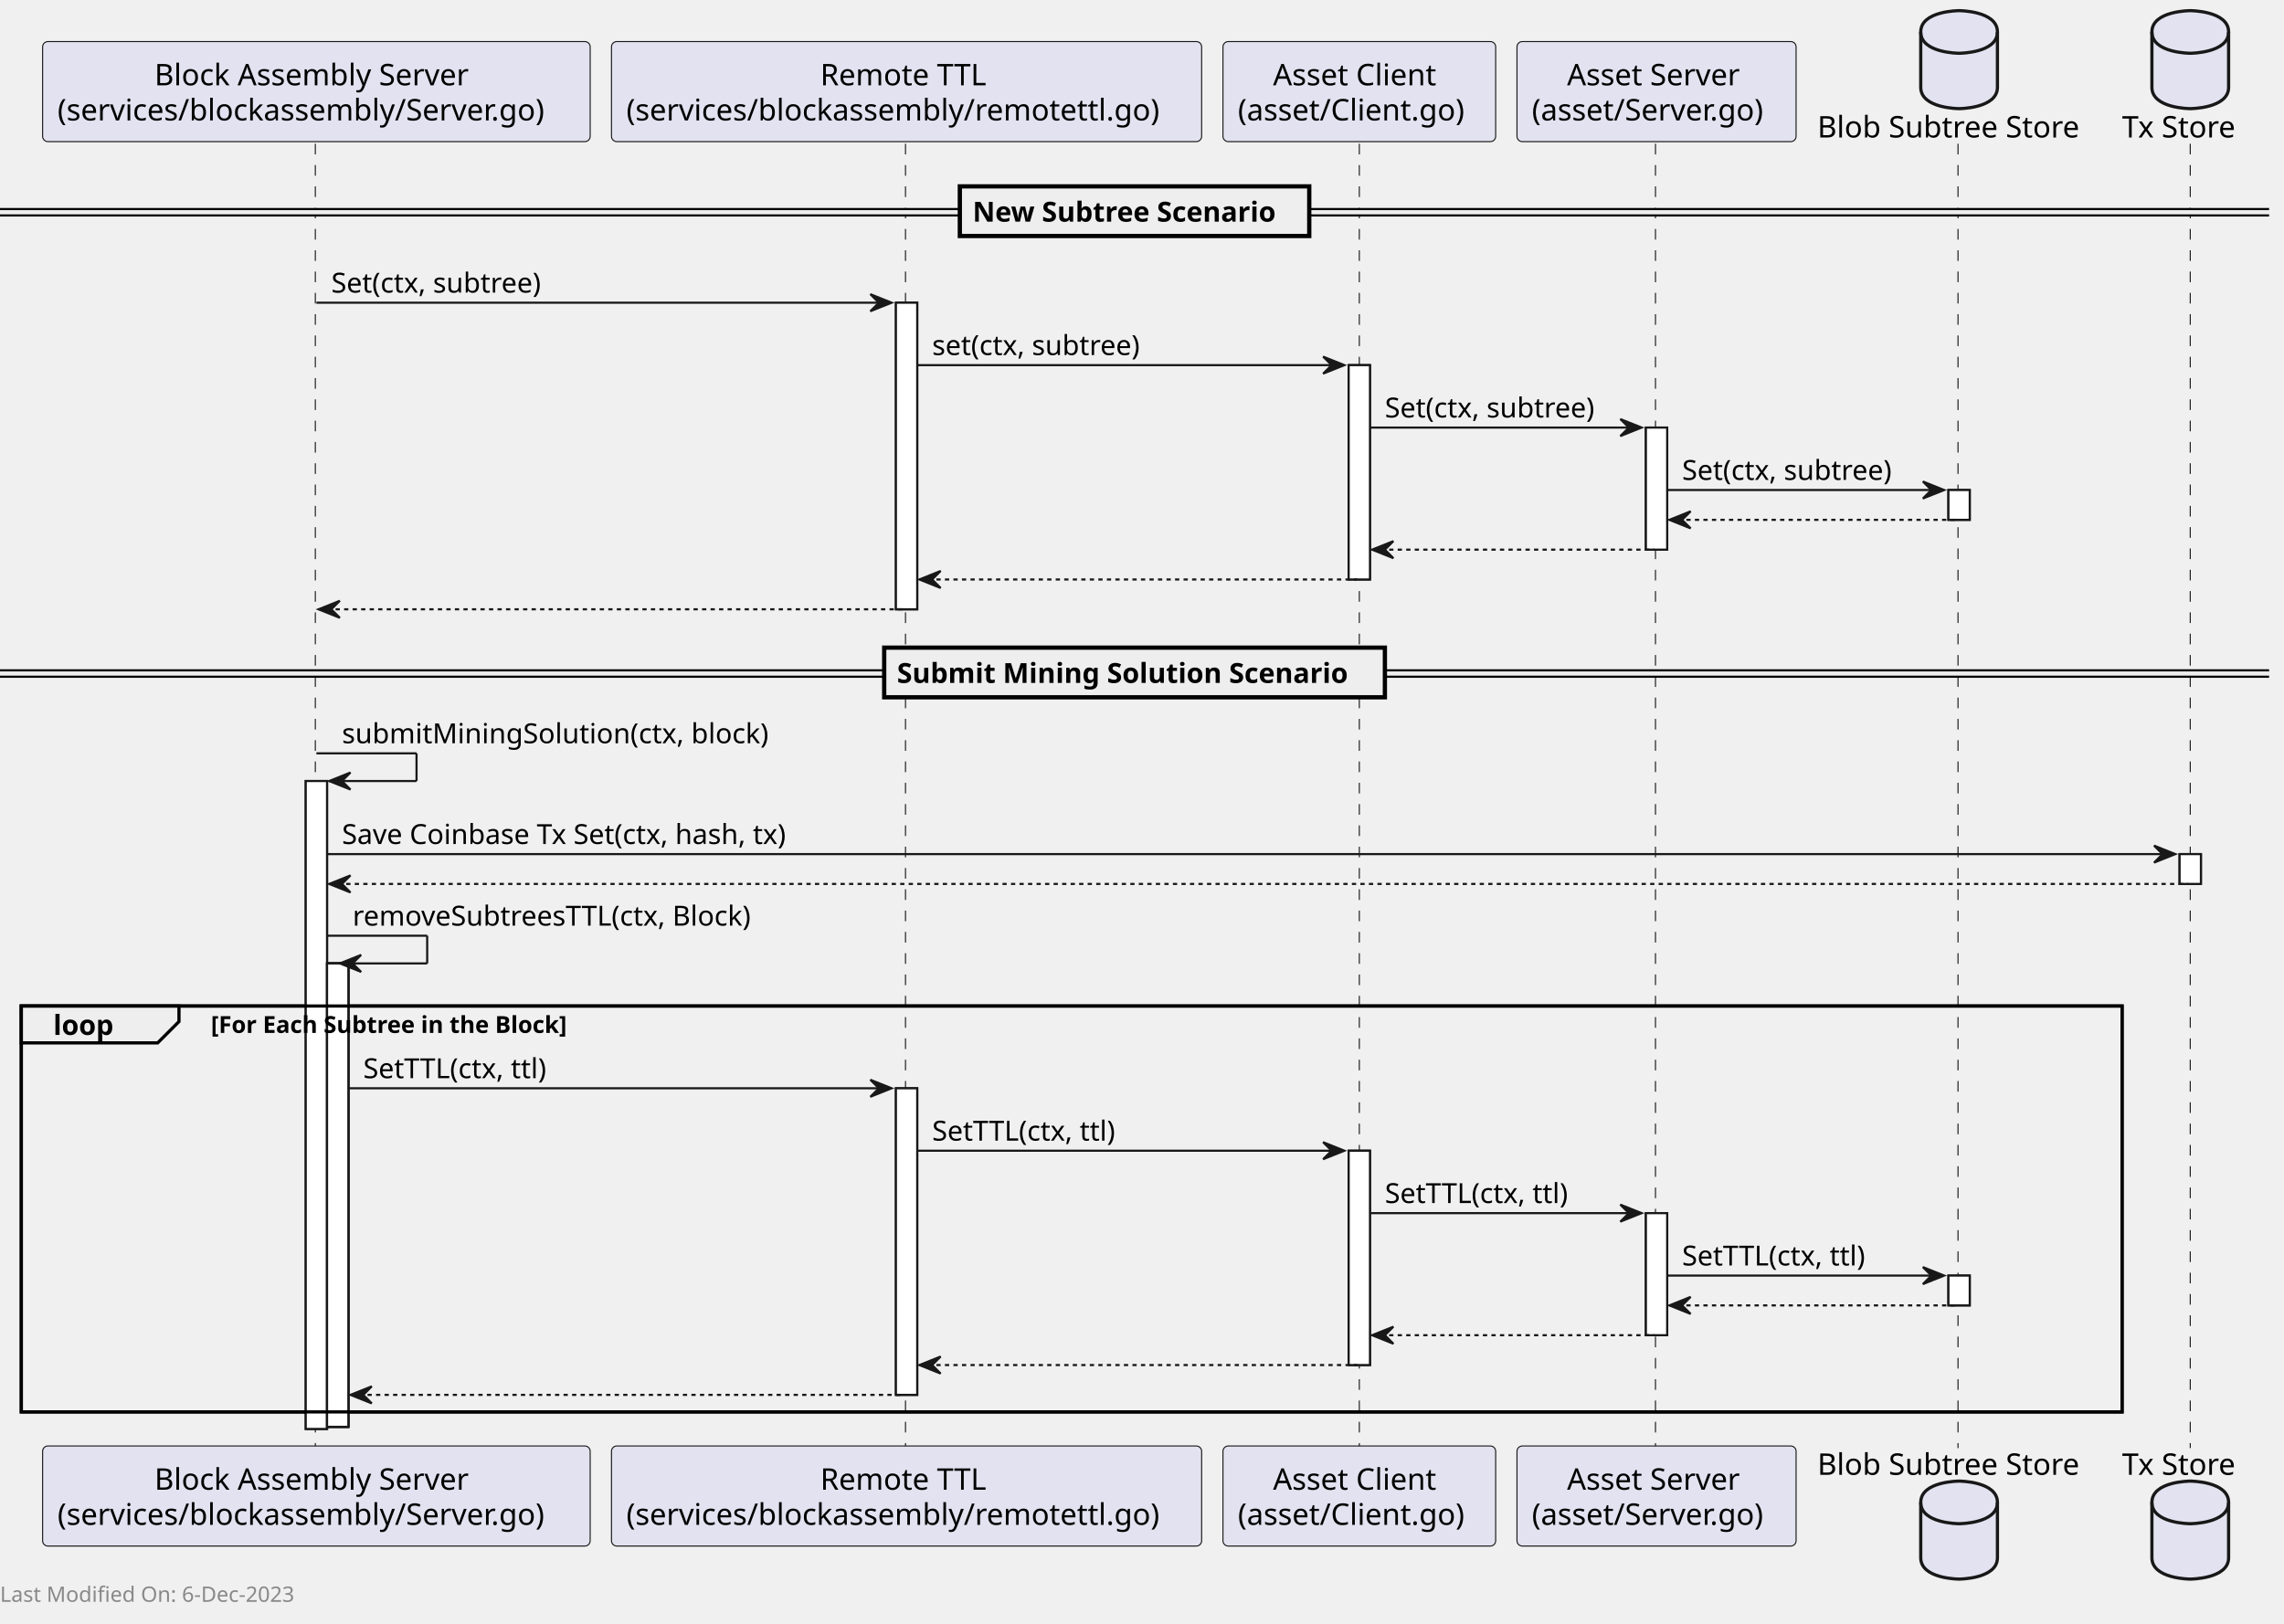
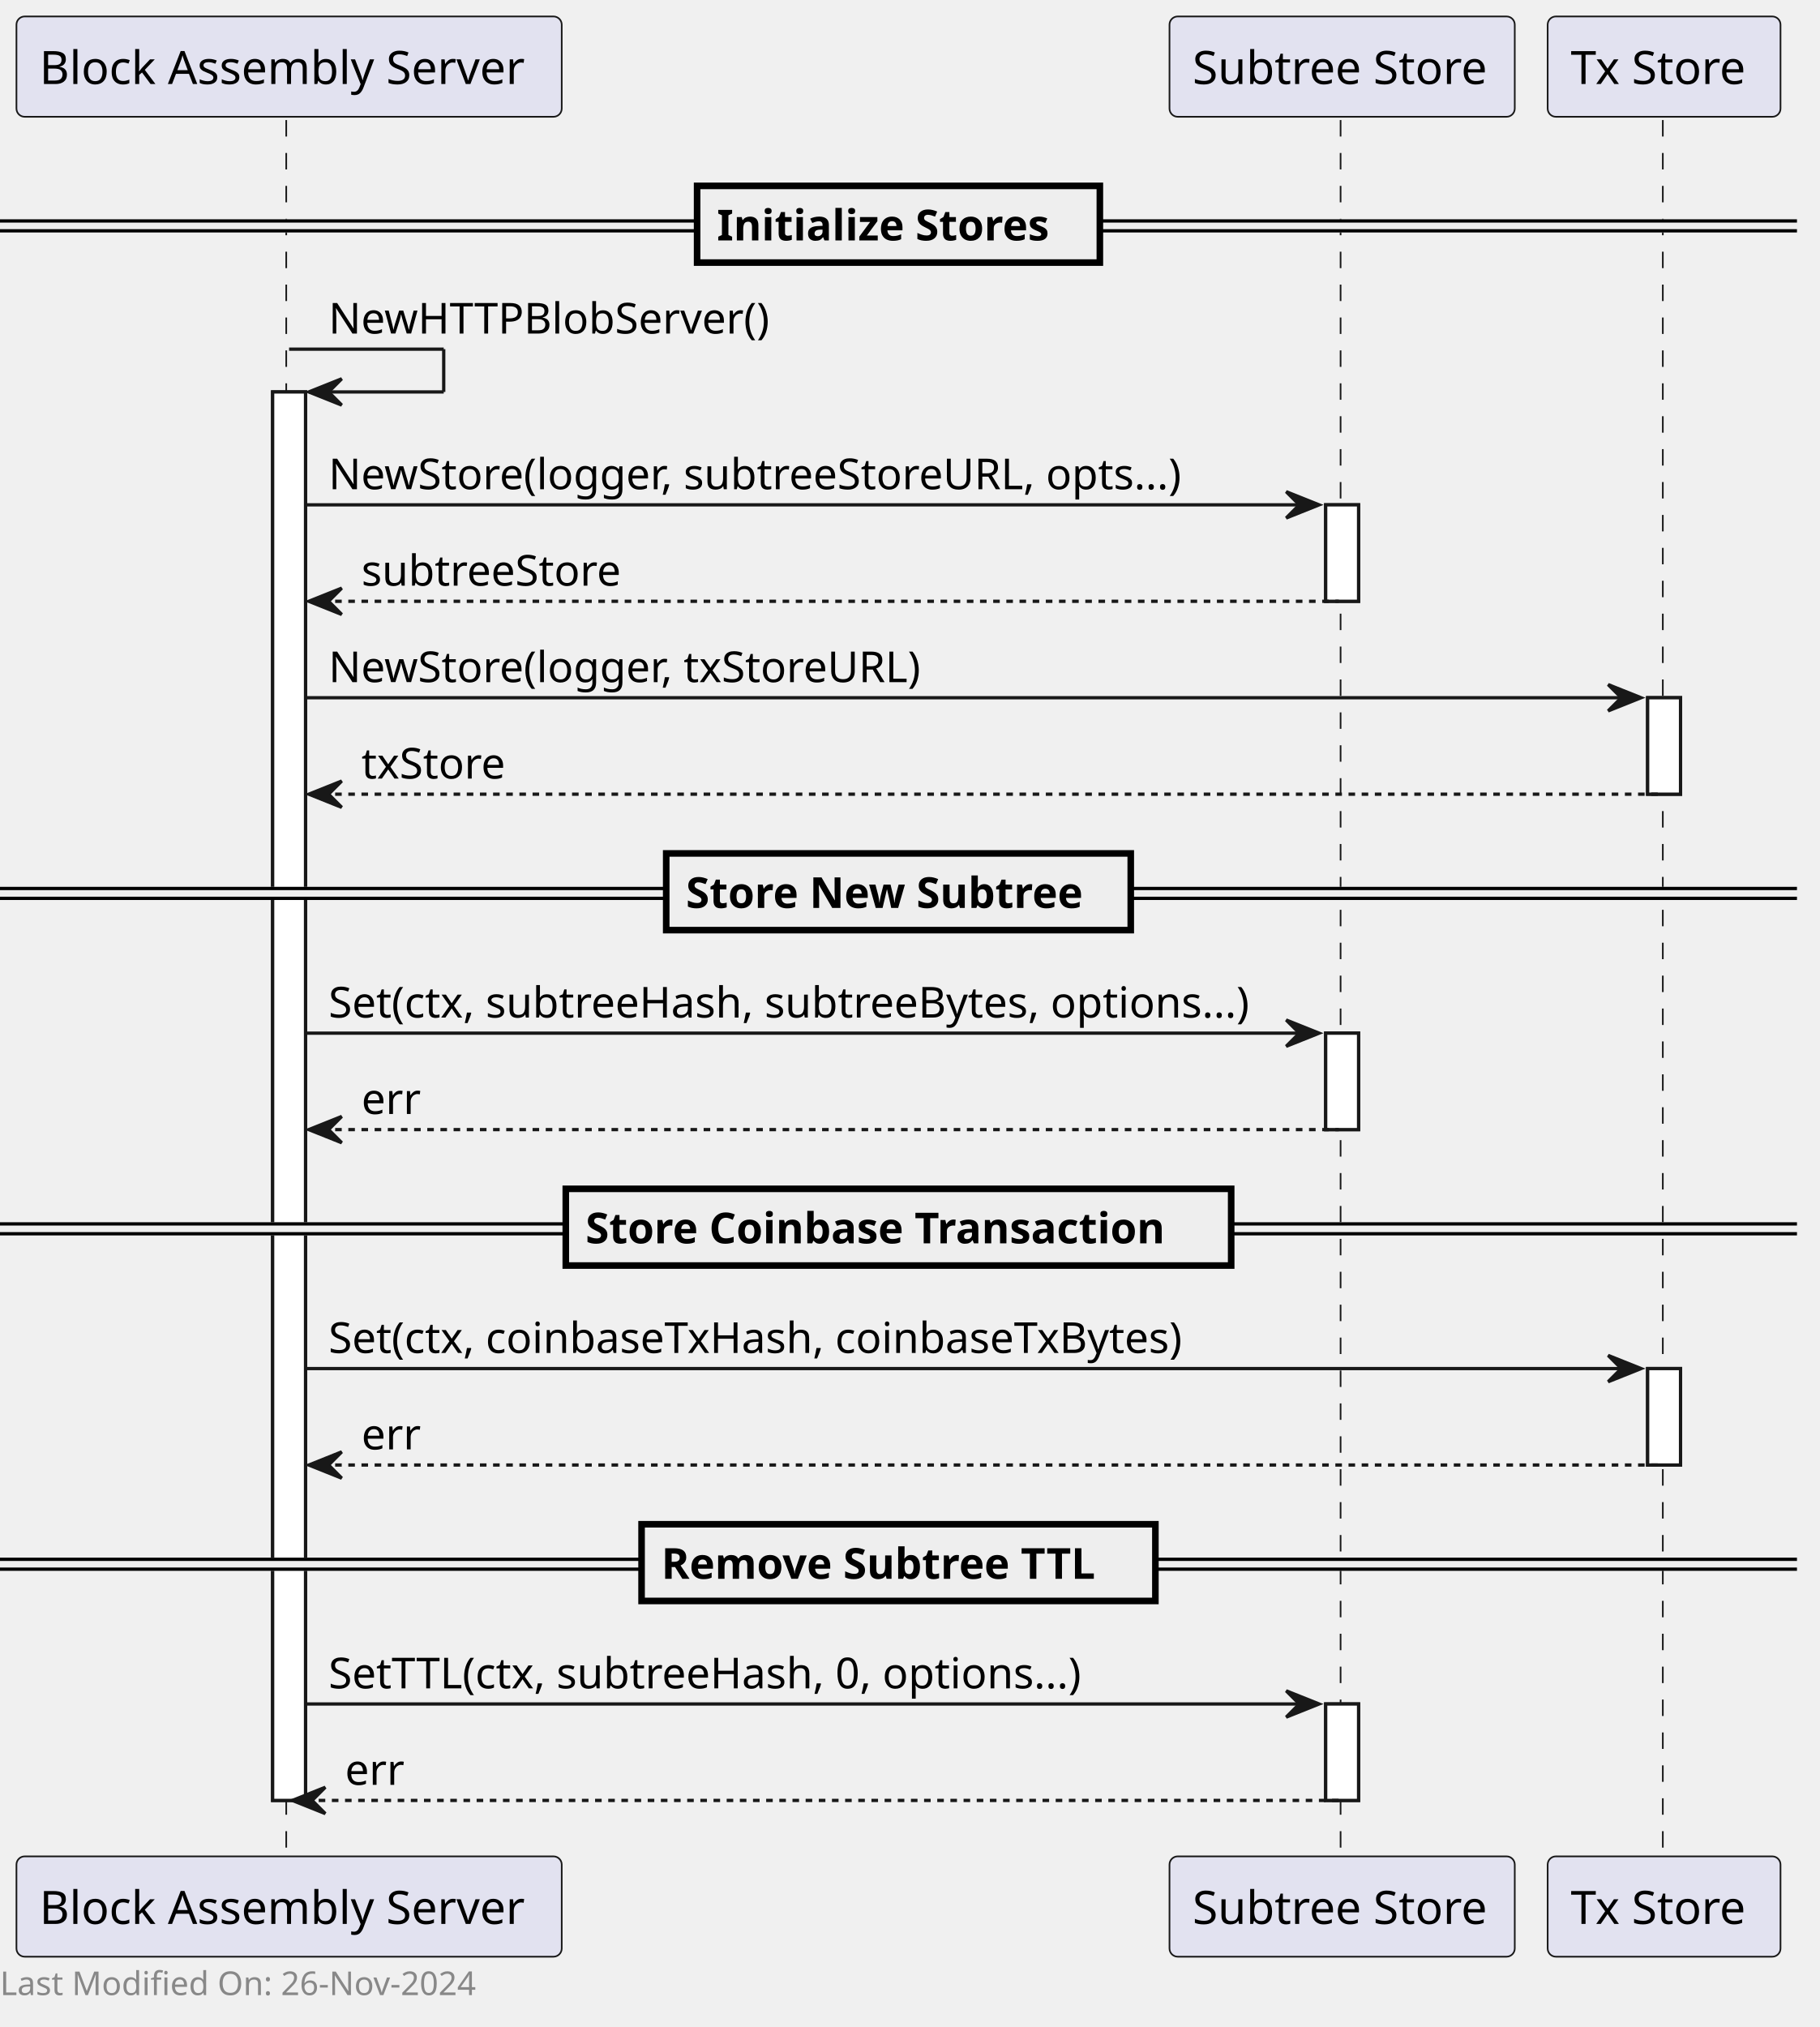
- <svg xmlns="http://www.w3.org/2000/svg" contentStyleType="text/css" height="762" preserveAspectRatio="none" viewBox="0 0 1072 762" width="1072" zoomAndPan="magnify">
-   <g fill="#fff" stroke="#181818">
-     <path d="m143.5 366.662h10v304.174h-10z" />
-     <path d="m153.5 452.283h10v217.553h-10z" />
-     <path d="m153.5 452.283h10v217.553h-10z" />
-     <path d="m420.5 142.109h10v143.932h-10z" />
-     <path d="m420.5 510.904h10v143.932h-10z" />
-     <path d="m633 171.42h10v100.621h-10z" />
-     <path d="m633 540.215h10v100.621h-10z" />
-     <path d="m772.5 200.731h10v57.31h-10z" />
-     <path d="m772.5 569.525h10v57.31h-10z" />
-     <path d="m914.5 230.041h10v14h-10z" />
-     <path d="m914.5 598.836h10v14h-10z" />
-     <path d="m1023 400.973h10v14h-10z" />
+ <svg xmlns="http://www.w3.org/2000/svg" contentStyleType="text/css" height="616px" preserveAspectRatio="none" style="width:553px;height:616px;background:#FFFFFF;" version="1.1" viewBox="0 0 553 616" width="553px" zoomAndPan="magnify">
+   <defs />
+   <g>
+     <rect fill="#FFFFFF" height="428.037" style="stroke:#181818;stroke-width:1.0;" width="10" x="82.865" y="119.109" />
+     <rect fill="#FFFFFF" height="29.311" style="stroke:#181818;stroke-width:1.0;" width="10" x="402.924" y="153.42" />
+     <rect fill="#FFFFFF" height="29.311" style="stroke:#181818;stroke-width:1.0;" width="10" x="402.924" y="313.973" />
+     <rect fill="#FFFFFF" height="29.311" style="stroke:#181818;stroke-width:1.0;" width="10" x="402.924" y="517.836" />
+     <rect fill="#FFFFFF" height="29.311" style="stroke:#181818;stroke-width:1.0;" width="10" x="500.78" y="212.041" />
+     <rect fill="#FFFFFF" height="29.311" style="stroke:#181818;stroke-width:1.0;" width="10" x="500.78" y="415.904" />
+     <line style="stroke:#181818;stroke-width:0.5;stroke-dasharray:5.0,5.0;" x1="87" x2="87" y1="36.488" y2="565.146" />
+     <line style="stroke:#181818;stroke-width:0.5;stroke-dasharray:5.0,5.0;" x1="407.455" x2="407.455" y1="36.488" y2="565.146" />
+     <line style="stroke:#181818;stroke-width:0.5;stroke-dasharray:5.0,5.0;" x1="505.394" x2="505.394" y1="36.488" y2="565.146" />
+     <rect fill="#E2E2F0" height="30.488" rx="2.5" ry="2.5" style="stroke:#181818;stroke-width:0.5;" width="165.731" x="5" y="5" />
+     <text fill="#000000" font-family="sans-serif" font-size="14" lengthAdjust="spacing" textLength="151.731" x="12" y="25.535">Block Assembly Server</text>
+     <rect fill="#E2E2F0" height="30.488" rx="2.5" ry="2.5" style="stroke:#181818;stroke-width:0.5;" width="165.731" x="5" y="564.146" />
+     <text fill="#000000" font-family="sans-serif" font-size="14" lengthAdjust="spacing" textLength="151.731" x="12" y="584.682">Block Assembly Server</text>
+     <rect fill="#E2E2F0" height="30.488" rx="2.5" ry="2.5" style="stroke:#181818;stroke-width:0.5;" width="104.939" x="355.455" y="5" />
+     <text fill="#000000" font-family="sans-serif" font-size="14" lengthAdjust="spacing" textLength="90.939" x="362.455" y="25.535">Subtree Store</text>
+     <rect fill="#E2E2F0" height="30.488" rx="2.5" ry="2.5" style="stroke:#181818;stroke-width:0.5;" width="104.939" x="355.455" y="564.146" />
+     <text fill="#000000" font-family="sans-serif" font-size="14" lengthAdjust="spacing" textLength="90.939" x="362.455" y="584.682">Subtree Store</text>
+     <rect fill="#E2E2F0" height="30.488" rx="2.5" ry="2.5" style="stroke:#181818;stroke-width:0.5;" width="70.772" x="470.394" y="5" />
+     <text fill="#000000" font-family="sans-serif" font-size="14" lengthAdjust="spacing" textLength="56.773" x="477.394" y="25.535">Tx Store</text>
+     <rect fill="#E2E2F0" height="30.488" rx="2.5" ry="2.5" style="stroke:#181818;stroke-width:0.5;" width="70.772" x="470.394" y="564.146" />
+     <text fill="#000000" font-family="sans-serif" font-size="14" lengthAdjust="spacing" textLength="56.773" x="477.394" y="584.682">Tx Store</text>
+     <rect fill="#FFFFFF" height="428.037" style="stroke:#181818;stroke-width:1.0;" width="10" x="82.865" y="119.109" />
+     <rect fill="#FFFFFF" height="29.311" style="stroke:#181818;stroke-width:1.0;" width="10" x="402.924" y="153.42" />
+     <rect fill="#FFFFFF" height="29.311" style="stroke:#181818;stroke-width:1.0;" width="10" x="402.924" y="313.973" />
+     <rect fill="#FFFFFF" height="29.311" style="stroke:#181818;stroke-width:1.0;" width="10" x="402.924" y="517.836" />
+     <rect fill="#FFFFFF" height="29.311" style="stroke:#181818;stroke-width:1.0;" width="10" x="500.78" y="212.041" />
+     <rect fill="#FFFFFF" height="29.311" style="stroke:#181818;stroke-width:1.0;" width="10" x="500.78" y="415.904" />
+     <rect fill="#EEEEEE" height="3" style="stroke:#EEEEEE;stroke-width:1.0;" width="546.166" x="0" y="67.144" />
+     <line style="stroke:#000000;stroke-width:1.0;" x1="0" x2="546.166" y1="67.144" y2="67.144" />
+     <line style="stroke:#000000;stroke-width:1.0;" x1="0" x2="546.166" y1="70.144" y2="70.144" />
+     <rect fill="#EEEEEE" height="23.311" style="stroke:#000000;stroke-width:2.0;" width="122.412" x="211.877" y="56.488" />
+     <text fill="#000000" font-family="sans-serif" font-size="13" font-weight="bold" lengthAdjust="spacing" textLength="104.127" x="217.877" y="73.057">Initialize Stores</text>
+     <line style="stroke:#181818;stroke-width:1.0;" x1="87.865" x2="134.865" y1="106.109" y2="106.109" />
+     <line style="stroke:#181818;stroke-width:1.0;" x1="134.865" x2="134.865" y1="106.109" y2="119.109" />
+     <line style="stroke:#181818;stroke-width:1.0;" x1="93.865" x2="134.865" y1="119.109" y2="119.109" />
+     <polygon fill="#181818" points="103.865,115.109,93.865,119.109,103.865,123.109,99.865,119.109" style="stroke:#181818;stroke-width:1.0;" />
+     <text fill="#000000" font-family="sans-serif" font-size="13" lengthAdjust="spacing" textLength="134.754" x="99.865" y="101.367">NewHTTPBlobServer()</text>
+     <polygon fill="#181818" points="390.924,149.42,400.924,153.42,390.924,157.42,394.924,153.42" style="stroke:#181818;stroke-width:1.0;" />
+     <line style="stroke:#181818;stroke-width:1.0;" x1="92.865" x2="396.924" y1="153.42" y2="153.42" />
+     <text fill="#000000" font-family="sans-serif" font-size="13" lengthAdjust="spacing" textLength="268.81" x="99.865" y="148.678">NewStore(logger, subtreeStoreURL, opts...)</text>
+     <polygon fill="#181818" points="103.865,178.731,93.865,182.731,103.865,186.731,99.865,182.731" style="stroke:#181818;stroke-width:1.0;" />
+     <line style="stroke:#181818;stroke-width:1.0;stroke-dasharray:2.0,2.0;" x1="97.865" x2="406.924" y1="182.731" y2="182.731" />
+     <text fill="#000000" font-family="sans-serif" font-size="13" lengthAdjust="spacing" textLength="79.955" x="109.865" y="177.988">subtreeStore</text>
+     <polygon fill="#181818" points="488.78,208.041,498.78,212.041,488.78,216.041,492.78,212.041" style="stroke:#181818;stroke-width:1.0;" />
+     <line style="stroke:#181818;stroke-width:1.0;" x1="92.865" x2="494.78" y1="212.041" y2="212.041" />
+     <text fill="#000000" font-family="sans-serif" font-size="13" lengthAdjust="spacing" textLength="185.878" x="99.865" y="207.299">NewStore(logger, txStoreURL)</text>
+     <polygon fill="#181818" points="103.865,237.352,93.865,241.352,103.865,245.352,99.865,241.352" style="stroke:#181818;stroke-width:1.0;" />
+     <line style="stroke:#181818;stroke-width:1.0;stroke-dasharray:2.0,2.0;" x1="97.865" x2="504.78" y1="241.352" y2="241.352" />
+     <text fill="#000000" font-family="sans-serif" font-size="13" lengthAdjust="spacing" textLength="45.246" x="109.865" y="236.609">txStore</text>
+     <rect fill="#EEEEEE" height="3" style="stroke:#EEEEEE;stroke-width:1.0;" width="546.166" x="0" y="270.007" />
+     <line style="stroke:#000000;stroke-width:1.0;" x1="0" x2="546.166" y1="270.007" y2="270.007" />
+     <line style="stroke:#000000;stroke-width:1.0;" x1="0" x2="546.166" y1="273.007" y2="273.007" />
+     <rect fill="#EEEEEE" height="23.311" style="stroke:#000000;stroke-width:2.0;" width="141.194" x="202.486" y="259.352" />
+     <text fill="#000000" font-family="sans-serif" font-size="13" font-weight="bold" lengthAdjust="spacing" textLength="122.91" x="208.486" y="275.92">Store New Subtree</text>
+     <polygon fill="#181818" points="390.924,309.973,400.924,313.973,390.924,317.973,394.924,313.973" style="stroke:#181818;stroke-width:1.0;" />
+     <line style="stroke:#181818;stroke-width:1.0;" x1="92.865" x2="396.924" y1="313.973" y2="313.973" />
+     <text fill="#000000" font-family="sans-serif" font-size="13" lengthAdjust="spacing" textLength="291.059" x="99.865" y="309.231">Set(ctx, subtreeHash, subtreeBytes, options...)</text>
+     <polygon fill="#181818" points="103.865,339.283,93.865,343.283,103.865,347.283,99.865,343.283" style="stroke:#181818;stroke-width:1.0;" />
+     <line style="stroke:#181818;stroke-width:1.0;stroke-dasharray:2.0,2.0;" x1="97.865" x2="406.924" y1="343.283" y2="343.283" />
+     <text fill="#000000" font-family="sans-serif" font-size="13" lengthAdjust="spacing" textLength="17.881" x="109.865" y="338.541">err</text>
+     <rect fill="#EEEEEE" height="3" style="stroke:#EEEEEE;stroke-width:1.0;" width="546.166" x="0" y="371.938" />
+     <line style="stroke:#000000;stroke-width:1.0;" x1="0" x2="546.166" y1="371.938" y2="371.938" />
+     <line style="stroke:#000000;stroke-width:1.0;" x1="0" x2="546.166" y1="374.938" y2="374.938" />
+     <rect fill="#EEEEEE" height="23.311" style="stroke:#000000;stroke-width:2.0;" width="202.24" x="171.963" y="361.283" />
+     <text fill="#000000" font-family="sans-serif" font-size="13" font-weight="bold" lengthAdjust="spacing" textLength="183.955" x="177.963" y="377.852">Store Coinbase Transaction</text>
+     <polygon fill="#181818" points="488.78,411.904,498.78,415.904,488.78,419.904,492.78,415.904" style="stroke:#181818;stroke-width:1.0;" />
+     <line style="stroke:#181818;stroke-width:1.0;" x1="92.865" x2="494.78" y1="415.904" y2="415.904" />
+     <text fill="#000000" font-family="sans-serif" font-size="13" lengthAdjust="spacing" textLength="271.724" x="99.865" y="411.162">Set(ctx, coinbaseTxHash, coinbaseTxBytes)</text>
+     <polygon fill="#181818" points="103.865,441.215,93.865,445.215,103.865,449.215,99.865,445.215" style="stroke:#181818;stroke-width:1.0;" />
+     <line style="stroke:#181818;stroke-width:1.0;stroke-dasharray:2.0,2.0;" x1="97.865" x2="504.78" y1="445.215" y2="445.215" />
+     <text fill="#000000" font-family="sans-serif" font-size="13" lengthAdjust="spacing" textLength="17.881" x="109.865" y="440.473">err</text>
+     <rect fill="#EEEEEE" height="3" style="stroke:#EEEEEE;stroke-width:1.0;" width="546.166" x="0" y="473.87" />
+     <line style="stroke:#000000;stroke-width:1.0;" x1="0" x2="546.166" y1="473.87" y2="473.87" />
+     <line style="stroke:#000000;stroke-width:1.0;" x1="0" x2="546.166" y1="476.87" y2="476.87" />
+     <rect fill="#EEEEEE" height="23.311" style="stroke:#000000;stroke-width:2.0;" width="156.168" x="194.999" y="463.215" />
+     <text fill="#000000" font-family="sans-serif" font-size="13" font-weight="bold" lengthAdjust="spacing" textLength="137.884" x="200.999" y="479.783">Remove Subtree TTL</text>
+     <polygon fill="#181818" points="390.924,513.836,400.924,517.836,390.924,521.836,394.924,517.836" style="stroke:#181818;stroke-width:1.0;" />
+     <line style="stroke:#181818;stroke-width:1.0;" x1="92.865" x2="396.924" y1="517.836" y2="517.836" />
+     <text fill="#000000" font-family="sans-serif" font-size="13" lengthAdjust="spacing" textLength="242.106" x="99.865" y="513.094">SetTTL(ctx, subtreeHash, 0, options...)</text>
+     <polygon fill="#181818" points="98.865,543.146,88.865,547.146,98.865,551.146,94.865,547.146" style="stroke:#181818;stroke-width:1.0;" />
+     <line style="stroke:#181818;stroke-width:1.0;stroke-dasharray:2.0,2.0;" x1="92.865" x2="406.924" y1="547.146" y2="547.146" />
+     <text fill="#000000" font-family="sans-serif" font-size="13" lengthAdjust="spacing" textLength="17.881" x="104.865" y="542.404">err</text>
+     <text fill="#888888" font-family="sans-serif" font-size="10" lengthAdjust="spacing" textLength="154.839" x="0" y="606.303">Last Modified On: 26-Nov-2024</text>
  </g>
-   <path d="m10 472.283h986v190.553h-986z" fill="none" stroke="#000" stroke-width="1.5" />
-   <path d="m148 67.488v612.348" stroke="#181818" stroke-dasharray="5 5" stroke-width=".5" />
-   <path d="m425 67.488v612.348" stroke="#181818" stroke-dasharray="5 5" stroke-width=".5" />
-   <path d="m638 67.488v612.348" stroke="#181818" stroke-dasharray="5 5" stroke-width=".5" />
-   <path d="m777 67.488v612.348" stroke="#181818" stroke-dasharray="5 5" stroke-width=".5" />
-   <path d="m919 67.488v612.348" stroke="#181818" stroke-dasharray="5 5" stroke-width=".5" />
-   <path d="m1028 67.488v612.348" stroke="#181818" stroke-dasharray="5 5" stroke-width=".5" />
-   <rect fill="#e2e2f0" height="46.977" rx="2.5" stroke="#181818" stroke-width=".5" width="257" x="20" y="19.512" />
-   <text font-family="sans-serif" font-size="14" lengthAdjust="spacing" textLength="152" x="72.5" y="40.047">Block Assembly Server</text>
-   <text font-family="sans-serif" font-size="14" lengthAdjust="spacing" textLength="243" x="27" y="56.535">(services/blockassembly/Server.go)</text>
-   <rect fill="#e2e2f0" height="46.977" rx="2.5" stroke="#181818" stroke-width=".5" width="257" x="20" y="678.836" />
-   <text font-family="sans-serif" font-size="14" lengthAdjust="spacing" textLength="152" x="72.5" y="699.371">Block Assembly Server</text>
-   <text font-family="sans-serif" font-size="14" lengthAdjust="spacing" textLength="243" x="27" y="715.859">(services/blockassembly/Server.go)</text>
-   <rect fill="#e2e2f0" height="46.977" rx="2.5" stroke="#181818" stroke-width=".5" width="277" x="287" y="19.512" />
-   <text font-family="sans-serif" font-size="14" lengthAdjust="spacing" textLength="81" x="385" y="40.047">Remote TTL</text>
-   <text font-family="sans-serif" font-size="14" lengthAdjust="spacing" textLength="263" x="294" y="56.535">(services/blockassembly/remotettl.go)</text>
-   <rect fill="#e2e2f0" height="46.977" rx="2.5" stroke="#181818" stroke-width=".5" width="277" x="287" y="678.836" />
-   <text font-family="sans-serif" font-size="14" lengthAdjust="spacing" textLength="81" x="385" y="699.371">Remote TTL</text>
-   <text font-family="sans-serif" font-size="14" lengthAdjust="spacing" textLength="263" x="294" y="715.859">(services/blockassembly/remotettl.go)</text>
-   <rect fill="#e2e2f0" height="46.977" rx="2.5" stroke="#181818" stroke-width=".5" width="128" x="574" y="19.512" />
-   <text font-family="sans-serif" font-size="14" lengthAdjust="spacing" textLength="81" x="597.5" y="40.047">Asset Client</text>
-   <text font-family="sans-serif" font-size="14" lengthAdjust="spacing" textLength="114" x="581" y="56.535">(asset/Client.go)</text>
-   <rect fill="#e2e2f0" height="46.977" rx="2.5" stroke="#181818" stroke-width=".5" width="128" x="574" y="678.836" />
-   <text font-family="sans-serif" font-size="14" lengthAdjust="spacing" textLength="81" x="597.5" y="699.371">Asset Client</text>
-   <text font-family="sans-serif" font-size="14" lengthAdjust="spacing" textLength="114" x="581" y="715.859">(asset/Client.go)</text>
-   <rect fill="#e2e2f0" height="46.977" rx="2.5" stroke="#181818" stroke-width=".5" width="131" x="712" y="19.512" />
-   <text font-family="sans-serif" font-size="14" lengthAdjust="spacing" textLength="84" x="735.5" y="40.047">Asset Server</text>
-   <text font-family="sans-serif" font-size="14" lengthAdjust="spacing" textLength="117" x="719" y="56.535">(asset/Server.go)</text>
-   <rect fill="#e2e2f0" height="46.977" rx="2.5" stroke="#181818" stroke-width=".5" width="131" x="712" y="678.836" />
-   <text font-family="sans-serif" font-size="14" lengthAdjust="spacing" textLength="84" x="735.5" y="699.371">Asset Server</text>
-   <text font-family="sans-serif" font-size="14" lengthAdjust="spacing" textLength="117" x="719" y="715.859">(asset/Server.go)</text>
-   <text font-family="sans-serif" font-size="14" lengthAdjust="spacing" textLength="127" x="853" y="64.535">Blob Subtree Store</text>
-   <path d="m901.5 15c0-10 18-10 18-10s18 0 18 10v26c0 10-18 10-18 10s-18 0-18-10z" fill="#e2e2f0" stroke="#181818" stroke-width="1.5" />
-   <path d="m901.5 15c0 10 18 10 18 10s18 0 18-10" fill="none" stroke="#181818" stroke-width="1.5" />
-   <text font-family="sans-serif" font-size="14" lengthAdjust="spacing" textLength="127" x="853" y="692.371">Blob Subtree Store</text>
-   <path d="m901.5 705.324c0-10 18-10 18-10s18 0 18 10v26c0 10-18 10-18 10s-18 0-18-10z" fill="#e2e2f0" stroke="#181818" stroke-width="1.5" />
-   <path d="m901.5 705.324c0 10 18 10 18 10s18 0 18-10" fill="none" stroke="#181818" stroke-width="1.5" />
-   <text font-family="sans-serif" font-size="14" lengthAdjust="spacing" textLength="58" x="996" y="64.535">Tx Store</text>
-   <path d="m1010 15c0-10 18-10 18-10s18 0 18 10v26c0 10-18 10-18 10s-18 0-18-10z" fill="#e2e2f0" stroke="#181818" stroke-width="1.5" />
-   <path d="m1010 15c0 10 18 10 18 10s18 0 18-10" fill="none" stroke="#181818" stroke-width="1.5" />
-   <text font-family="sans-serif" font-size="14" lengthAdjust="spacing" textLength="58" x="996" y="692.371">Tx Store</text>
-   <g stroke="#181818">
-     <path d="m1010 705.324c0-10 18-10 18-10s18 0 18 10v26c0 10-18 10-18 10s-18 0-18-10z" fill="#e2e2f0" stroke-width="1.5" />
-     <path d="m1010 705.324c0 10 18 10 18 10s18 0 18-10" fill="none" stroke-width="1.5" />
-     <g fill="#fff">
-       <path d="m143.5 366.662h10v304.174h-10z" />
-       <path d="m153.5 452.283h10v217.553h-10z" />
-       <path d="m153.5 452.283h10v217.553h-10z" />
-       <path d="m420.5 142.109h10v143.932h-10z" />
-       <path d="m420.5 510.904h10v143.932h-10z" />
-       <path d="m633 171.42h10v100.621h-10z" />
-       <path d="m633 540.215h10v100.621h-10z" />
-       <path d="m772.5 200.731h10v57.31h-10z" />
-       <path d="m772.5 569.525h10v57.31h-10z" />
-       <path d="m914.5 230.041h10v14h-10z" />
-       <path d="m914.5 598.836h10v14h-10z" />
-       <path d="m1023 400.973h10v14h-10z" />
-     </g>
-   </g>
-   <path d="m0 98.144h1065v3h-1065z" fill="#eee" stroke="#eee" />
-   <path d="m0 98.144h1065" stroke="#000" />
-   <path d="m0 101.144h1065" stroke="#000" />
-   <path d="m450.5 87.488h164v23.311h-164z" fill="#eee" stroke="#000" stroke-width="2" />
-   <text font-family="sans-serif" font-size="13" font-weight="bold" lengthAdjust="spacing" textLength="146" x="456.5" y="104.057">New Subtree Scenario</text>
-   <path d="m408.5 138.109 10 4-10 4 4-4z" fill="#181818" stroke="#181818" />
-   <path d="m148.5 142.109h266" stroke="#181818" />
-   <text font-family="sans-serif" font-size="13" lengthAdjust="spacing" textLength="102" x="155.5" y="137.367">Set(ctx, subtree)</text>
-   <path d="m621 167.42 10 4-10 4 4-4z" fill="#181818" stroke="#181818" />
-   <path d="m430.5 171.42h196.5" stroke="#181818" />
-   <text font-family="sans-serif" font-size="13" lengthAdjust="spacing" textLength="102" x="437.5" y="166.678">set(ctx, subtree)</text>
-   <path d="m760.5 196.731 10 4-10 4 4-4z" fill="#181818" stroke="#181818" />
-   <path d="m643 200.731h123.5" stroke="#181818" />
-   <text font-family="sans-serif" font-size="13" lengthAdjust="spacing" textLength="102" x="650" y="195.988">Set(ctx, subtree)</text>
-   <path d="m902.5 226.041 10 4-10 4 4-4z" fill="#181818" stroke="#181818" />
-   <path d="m782.5 230.041h126" stroke="#181818" />
-   <text font-family="sans-serif" font-size="13" lengthAdjust="spacing" textLength="102" x="789.5" y="225.299">Set(ctx, subtree)</text>
-   <g stroke="#181818">
-     <path d="m793.5 240.041-10 4 10 4-4-4z" fill="#181818" />
-     <path d="m787.5 244.041h131" stroke-dasharray="2 2" />
-     <path d="m654 254.041-10 4 10 4-4-4z" fill="#181818" />
-     <path d="m648 258.041h128.5" stroke-dasharray="2 2" />
-     <path d="m441.5 268.041-10 4 10 4-4-4z" fill="#181818" />
-     <path d="m435.5 272.041h201.5" stroke-dasharray="2 2" />
-     <path d="m159.5 282.041-10 4 10 4-4-4z" fill="#181818" />
-     <path d="m153.5 286.041h271" stroke-dasharray="2 2" />
-   </g>
-   <path d="m0 314.696h1065v3h-1065z" fill="#eee" stroke="#eee" />
-   <path d="m0 314.696h1065" stroke="#000" />
-   <path d="m0 317.696h1065" stroke="#000" />
-   <path d="m415 304.041h235v23.311h-235z" fill="#eee" stroke="#000" stroke-width="2" />
-   <text font-family="sans-serif" font-size="13" font-weight="bold" lengthAdjust="spacing" textLength="217" x="421" y="320.609">Submit Mining Solution Scenario</text>
-   <path d="m148.5 353.662h47" stroke="#181818" />
-   <path d="m195.5 353.662v13" stroke="#181818" />
-   <path d="m154.5 366.662h41" stroke="#181818" />
-   <path d="m164.5 362.662-10 4 10 4-4-4z" fill="#181818" stroke="#181818" />
-   <text font-family="sans-serif" font-size="13" lengthAdjust="spacing" textLength="210" x="160.5" y="348.92">submitMiningSolution(ctx, block)</text>
-   <path d="m1011 396.973 10 4-10 4 4-4z" fill="#181818" stroke="#181818" />
-   <path d="m153.5 400.973h863.5" stroke="#181818" />
-   <text font-family="sans-serif" font-size="13" lengthAdjust="spacing" textLength="220" x="160.5" y="396.231">Save Coinbase Tx Set(ctx, hash, tx)</text>
-   <path d="m164.5 410.973-10 4 10 4-4-4z" fill="#181818" stroke="#181818" />
-   <path d="m158.5 414.973h868.5" stroke="#181818" stroke-dasharray="2 2" />
-   <path d="m153.5 439.283h47" stroke="#181818" />
-   <path d="m200.5 439.283v13" stroke="#181818" />
-   <path d="m159.5 452.283h41" stroke="#181818" />
-   <path d="m169.5 448.283-10 4 10 4-4-4z" fill="#181818" stroke="#181818" />
-   <text font-family="sans-serif" font-size="13" lengthAdjust="spacing" textLength="193" x="165.5" y="434.541">removeSubtreesTTL(ctx, Block)</text>
-   <path d="m10 472.283h74v7.311l-10 10h-64z" fill="#eee" stroke="#000" stroke-width="1.5" />
-   <path d="m10 472.283h986v190.553h-986z" fill="none" stroke="#000" stroke-width="1.5" />
-   <text font-family="sans-serif" font-size="13" font-weight="bold" lengthAdjust="spacing" textLength="29" x="25" y="485.852">loop</text>
-   <text font-family="sans-serif" font-size="11" font-weight="bold" lengthAdjust="spacing" textLength="172" x="99" y="484.918">[For Each Subtree in the Block]</text>
-   <path d="m408.5 506.904 10 4-10 4 4-4z" fill="#181818" stroke="#181818" />
-   <path d="m163.5 510.904h251" stroke="#181818" />
-   <text font-family="sans-serif" font-size="13" lengthAdjust="spacing" textLength="92" x="170.5" y="506.162">SetTTL(ctx, ttl)</text>
-   <path d="m621 536.215 10 4-10 4 4-4z" fill="#181818" stroke="#181818" />
-   <path d="m430.5 540.215h196.5" stroke="#181818" />
-   <text font-family="sans-serif" font-size="13" lengthAdjust="spacing" textLength="92" x="437.5" y="535.473">SetTTL(ctx, ttl)</text>
-   <path d="m760.5 565.525 10 4-10 4 4-4z" fill="#181818" stroke="#181818" />
-   <path d="m643 569.525h123.5" stroke="#181818" />
-   <text font-family="sans-serif" font-size="13" lengthAdjust="spacing" textLength="92" x="650" y="564.783">SetTTL(ctx, ttl)</text>
-   <path d="m902.5 594.836 10 4-10 4 4-4z" fill="#181818" stroke="#181818" />
-   <path d="m782.5 598.836h126" stroke="#181818" />
-   <text font-family="sans-serif" font-size="13" lengthAdjust="spacing" textLength="92" x="789.5" y="594.094">SetTTL(ctx, ttl)</text>
-   <path d="m793.5 608.836-10 4 10 4-4-4z" fill="#181818" stroke="#181818" />
-   <path d="m787.5 612.836h131" stroke="#181818" stroke-dasharray="2 2" />
-   <path d="m654 622.836-10 4 10 4-4-4z" fill="#181818" stroke="#181818" />
-   <path d="m648 626.836h128.5" stroke="#181818" stroke-dasharray="2 2" />
-   <path d="m441.5 636.836-10 4 10 4-4-4z" fill="#181818" stroke="#181818" />
-   <path d="m435.5 640.836h201.5" stroke="#181818" stroke-dasharray="2 2" />
-   <path d="m174.5 650.836-10 4 10 4-4-4z" fill="#181818" stroke="#181818" />
-   <path d="m168.5 654.836h256" stroke="#181818" stroke-dasharray="2 2" />
-   <text fill="#888" font-family="sans-serif" font-size="10" lengthAdjust="spacing" textLength="149" y="751.992">Last Modified On: 6-Dec-2023</text>
</svg>
